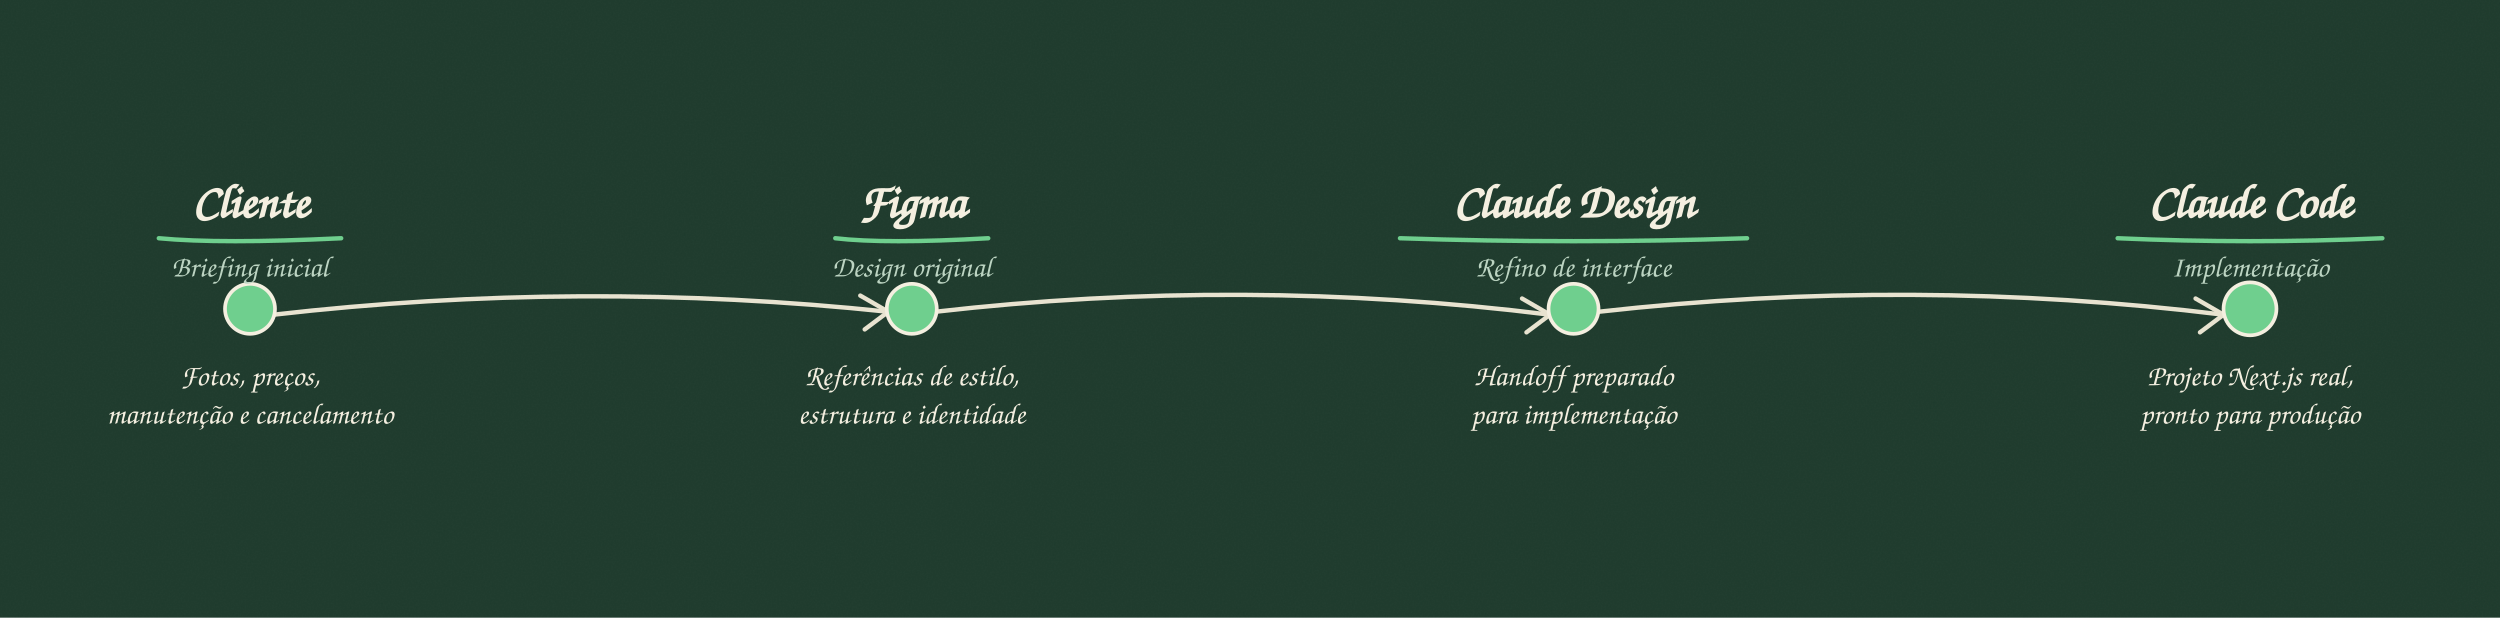
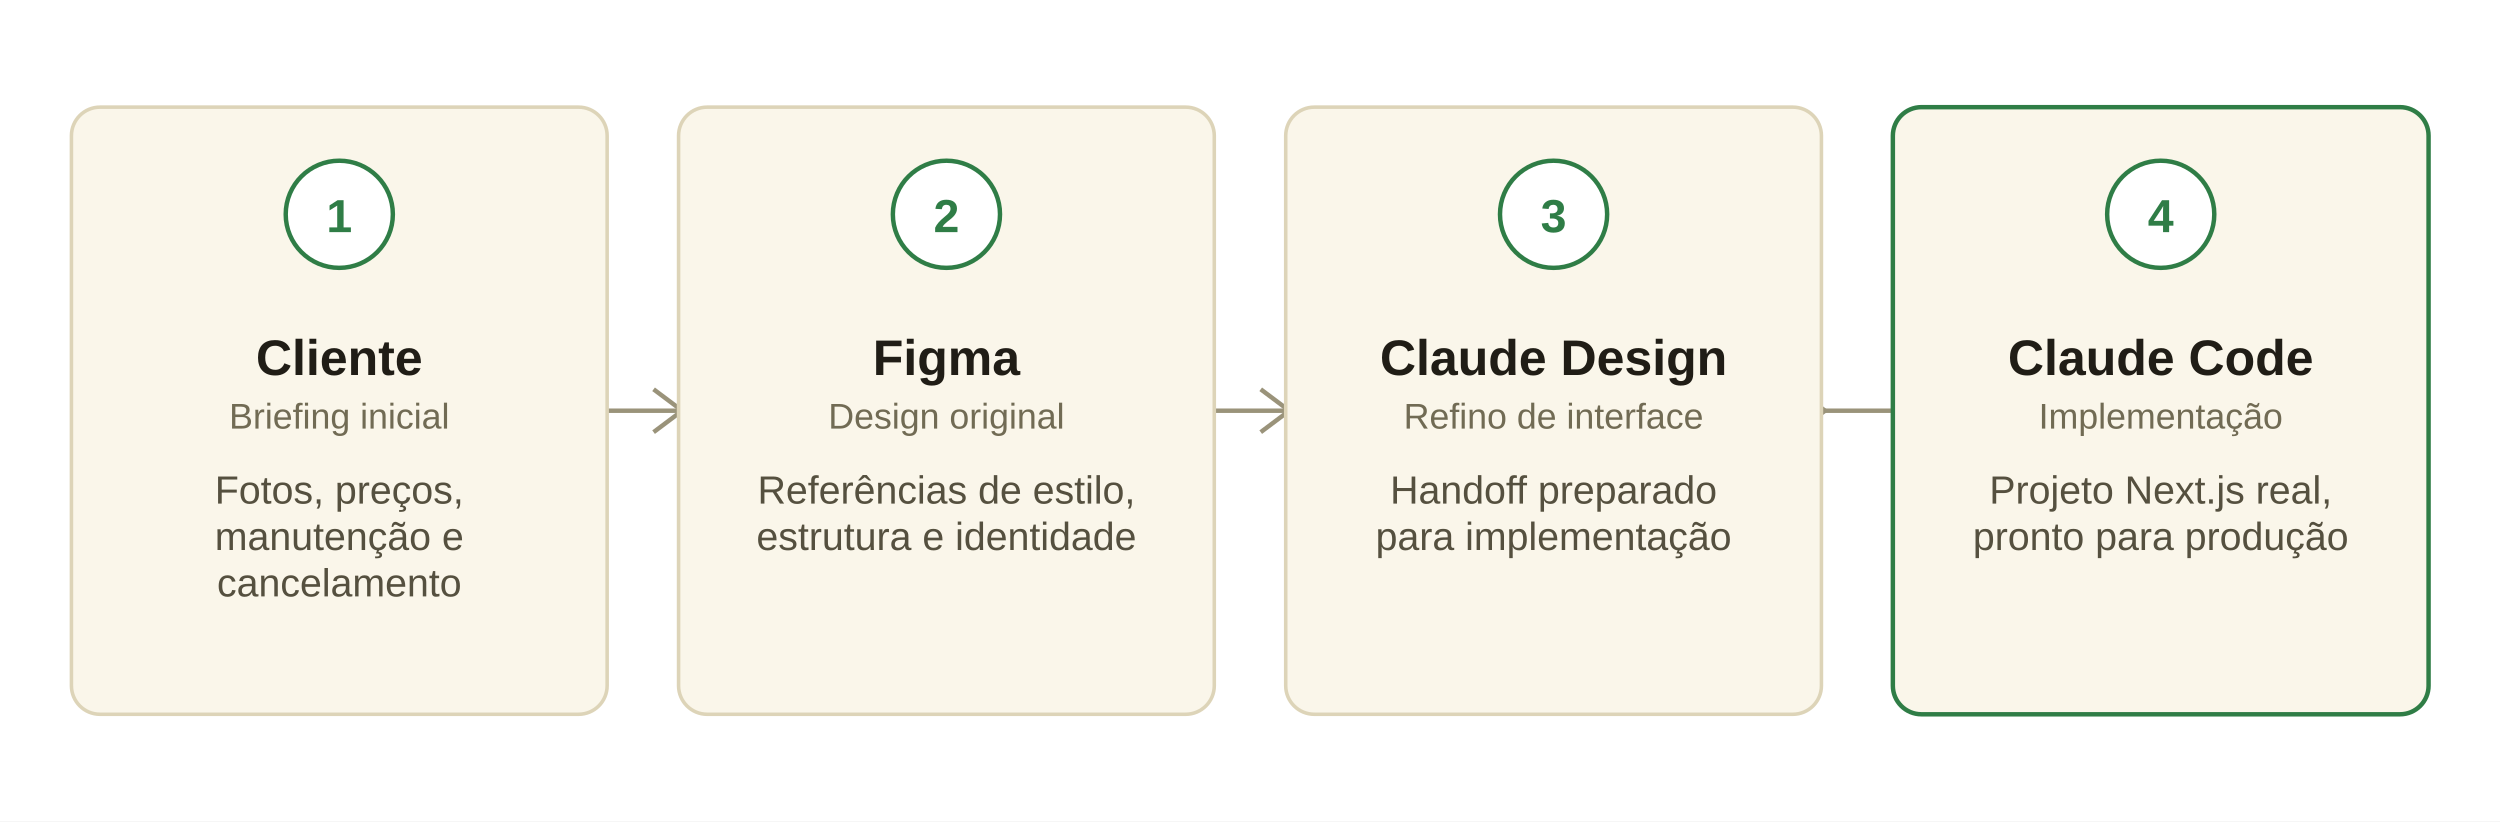
- <svg xmlns="http://www.w3.org/2000/svg" viewBox="0 0 1700 420">
-   <defs>
-     <filter id="chalkDustHoPt" x="-5%" y="-5%" width="110%" height="110%">
-       <feTurbulence type="fractalNoise" baseFrequency="0.85" numOctaves="2" result="noise" />
-       <feColorMatrix in="noise" type="matrix" values="0 0 0 0 1  0 0 0 0 1  0 0 0 0 1  0 0 0 0.025 0" />
-     </filter>
-   </defs>
-   <rect width="1700" height="420" fill="#1d3a2c" />
-   <rect width="1700" height="420" filter="url(#chalkDustHoPt)" />
-   <g font-family="'Comic Sans MS','Segoe Print','Bradley Hand',cursive" fill="none">
-     <path d="M186,214 Q395,190 604,212" stroke="#e8e3d0" stroke-width="3" stroke-linecap="round" />
-     <path d="M604,212 L585,201" stroke="#e8e3d0" stroke-width="3" stroke-linecap="round" />
-     <path d="M604,212 L588,224" stroke="#e8e3d0" stroke-width="3" stroke-linecap="round" />
-     <path d="M636,212 Q845,188 1054,214" stroke="#e8e3d0" stroke-width="3" stroke-linecap="round" />
-     <path d="M1054,214 L1035,203" stroke="#e8e3d0" stroke-width="3" stroke-linecap="round" />
-     <path d="M1054,214 L1038,226" stroke="#e8e3d0" stroke-width="3" stroke-linecap="round" />
-     <path d="M1087,212 Q1300,188 1512,214" stroke="#e8e3d0" stroke-width="3" stroke-linecap="round" />
-     <path d="M1512,214 L1493,203" stroke="#e8e3d0" stroke-width="3" stroke-linecap="round" />
-     <path d="M1512,214 L1496,226" stroke="#e8e3d0" stroke-width="3" stroke-linecap="round" />
+ <svg xmlns="http://www.w3.org/2000/svg" viewBox="0 0 1400 460">
+   <rect width="1400" height="460" fill="#ffffff" />
+   <g stroke="#9a937a" stroke-width="2.5" fill="none">
+     <path d="M340,230 L380,230" />
+     <path d="M366,218 L382,230 L366,242" />
+     <path d="M680,230 L720,230" />
+     <path d="M706,218 L722,230 L706,242" />
+     <path d="M1020,230 L1060,230" />
+     <path d="M1006,218 L1022,230 L1006,242" />
  </g>
-   <g font-family="'Comic Sans MS','Segoe Print','Bradley Hand',cursive">
-     <g transform="translate(170,210)">
-       <circle r="17" fill="#6fcf8e" stroke="#f4efe0" stroke-width="2.5" />
-       <text y="-62" text-anchor="middle" fill="#f4efe0" font-size="32" font-weight="700">Cliente</text>
-       <path d="M-62,-48 Q-20,-44 62,-48" stroke="#6fcf8e" stroke-width="3" fill="none" stroke-linecap="round" />
-       <text y="-22" text-anchor="middle" fill="#bcd4c2" font-size="20">Briefing inicial</text>
-       <text y="52" text-anchor="middle" fill="#f4efe0" font-size="20">Fotos, preços,</text>
-       <text y="78" text-anchor="middle" fill="#f4efe0" font-size="20">manutenção e cancelamento</text>
-     </g>
-     <g transform="translate(620,210)">
-       <circle r="17" fill="#6fcf8e" stroke="#f4efe0" stroke-width="2.5" />
-       <text y="-62" text-anchor="middle" fill="#f4efe0" font-size="32" font-weight="700">Figma</text>
-       <path d="M-52,-48 Q-18,-44 52,-48" stroke="#6fcf8e" stroke-width="3" fill="none" stroke-linecap="round" />
-       <text y="-22" text-anchor="middle" fill="#bcd4c2" font-size="20">Design original</text>
-       <text y="52" text-anchor="middle" fill="#f4efe0" font-size="20">Referências de estilo,</text>
-       <text y="78" text-anchor="middle" fill="#f4efe0" font-size="20">estrutura e identidade</text>
-     </g>
-     <g transform="translate(1070,210)">
-       <circle r="17" fill="#6fcf8e" stroke="#f4efe0" stroke-width="2.5" />
-       <text y="-62" text-anchor="middle" fill="#f4efe0" font-size="32" font-weight="700">Claude Design</text>
-       <path d="M-118,-48 Q0,-44 118,-48" stroke="#6fcf8e" stroke-width="3" fill="none" stroke-linecap="round" />
-       <text y="-22" text-anchor="middle" fill="#bcd4c2" font-size="20">Refino de interface</text>
-       <text y="52" text-anchor="middle" fill="#f4efe0" font-size="20">Handoff preparado</text>
-       <text y="78" text-anchor="middle" fill="#f4efe0" font-size="20">para implementação</text>
-     </g>
-     <g transform="translate(1530,210)">
-       <circle r="18" fill="#6fcf8e" stroke="#f4efe0" stroke-width="2.5" />
-       <text y="-62" text-anchor="middle" fill="#f4efe0" font-size="32" font-weight="700">Claude Code</text>
-       <path d="M-90,-48 Q0,-44 90,-48" stroke="#6fcf8e" stroke-width="3" fill="none" stroke-linecap="round" />
-       <text y="-22" text-anchor="middle" fill="#bcd4c2" font-size="20">Implementação</text>
-       <text y="52" text-anchor="middle" fill="#f4efe0" font-size="20">Projeto Next.js real,</text>
-       <text y="78" text-anchor="middle" fill="#f4efe0" font-size="20">pronto para produção</text>
-     </g>
+   <g font-family="Arial, Helvetica, sans-serif">
+     <rect x="40" y="60" width="300" height="340" rx="16" fill="#faf6ea" stroke="#ddd4b8" stroke-width="2" />
+     <circle cx="190" cy="120" r="30" fill="#ffffff" stroke="#2f7d46" stroke-width="2.5" />
+     <text x="190" y="130" text-anchor="middle" fill="#2f7d46" font-size="26" font-weight="700">1</text>
+     <text x="190" y="210" text-anchor="middle" fill="#201d16" font-size="28" font-weight="700">Cliente</text>
+     <text x="190" y="240" text-anchor="middle" fill="#716b54" font-size="20">Briefing inicial</text>
+     <text x="190" y="282" text-anchor="middle" fill="#55503f" font-size="22">Fotos, preços,</text>
+     <text x="190" y="308" text-anchor="middle" fill="#55503f" font-size="22">manutenção e</text>
+     <text x="190" y="334" text-anchor="middle" fill="#55503f" font-size="22">cancelamento</text>
+     <rect x="380" y="60" width="300" height="340" rx="16" fill="#faf6ea" stroke="#ddd4b8" stroke-width="2" />
+     <circle cx="530" cy="120" r="30" fill="#ffffff" stroke="#2f7d46" stroke-width="2.5" />
+     <text x="530" y="130" text-anchor="middle" fill="#2f7d46" font-size="26" font-weight="700">2</text>
+     <text x="530" y="210" text-anchor="middle" fill="#201d16" font-size="28" font-weight="700">Figma</text>
+     <text x="530" y="240" text-anchor="middle" fill="#716b54" font-size="20">Design original</text>
+     <text x="530" y="282" text-anchor="middle" fill="#55503f" font-size="22">Referências de estilo,</text>
+     <text x="530" y="308" text-anchor="middle" fill="#55503f" font-size="22">estrutura e identidade</text>
+     <rect x="720" y="60" width="300" height="340" rx="16" fill="#faf6ea" stroke="#ddd4b8" stroke-width="2" />
+     <circle cx="870" cy="120" r="30" fill="#ffffff" stroke="#2f7d46" stroke-width="2.5" />
+     <text x="870" y="130" text-anchor="middle" fill="#2f7d46" font-size="26" font-weight="700">3</text>
+     <text x="870" y="210" text-anchor="middle" fill="#201d16" font-size="28" font-weight="700">Claude Design</text>
+     <text x="870" y="240" text-anchor="middle" fill="#716b54" font-size="20">Refino de interface</text>
+     <text x="870" y="282" text-anchor="middle" fill="#55503f" font-size="22">Handoff preparado</text>
+     <text x="870" y="308" text-anchor="middle" fill="#55503f" font-size="22">para implementação</text>
+     <rect x="1060" y="60" width="300" height="340" rx="16" fill="#faf6ea" stroke="#2f7d46" stroke-width="2.5" />
+     <circle cx="1210" cy="120" r="30" fill="#ffffff" stroke="#2f7d46" stroke-width="2.5" />
+     <text x="1210" y="130" text-anchor="middle" fill="#2f7d46" font-size="26" font-weight="700">4</text>
+     <text x="1210" y="210" text-anchor="middle" fill="#201d16" font-size="28" font-weight="700">Claude Code</text>
+     <text x="1210" y="240" text-anchor="middle" fill="#716b54" font-size="20">Implementação</text>
+     <text x="1210" y="282" text-anchor="middle" fill="#55503f" font-size="22">Projeto Next.js real,</text>
+     <text x="1210" y="308" text-anchor="middle" fill="#55503f" font-size="22">pronto para produção</text>
  </g>
</svg>
